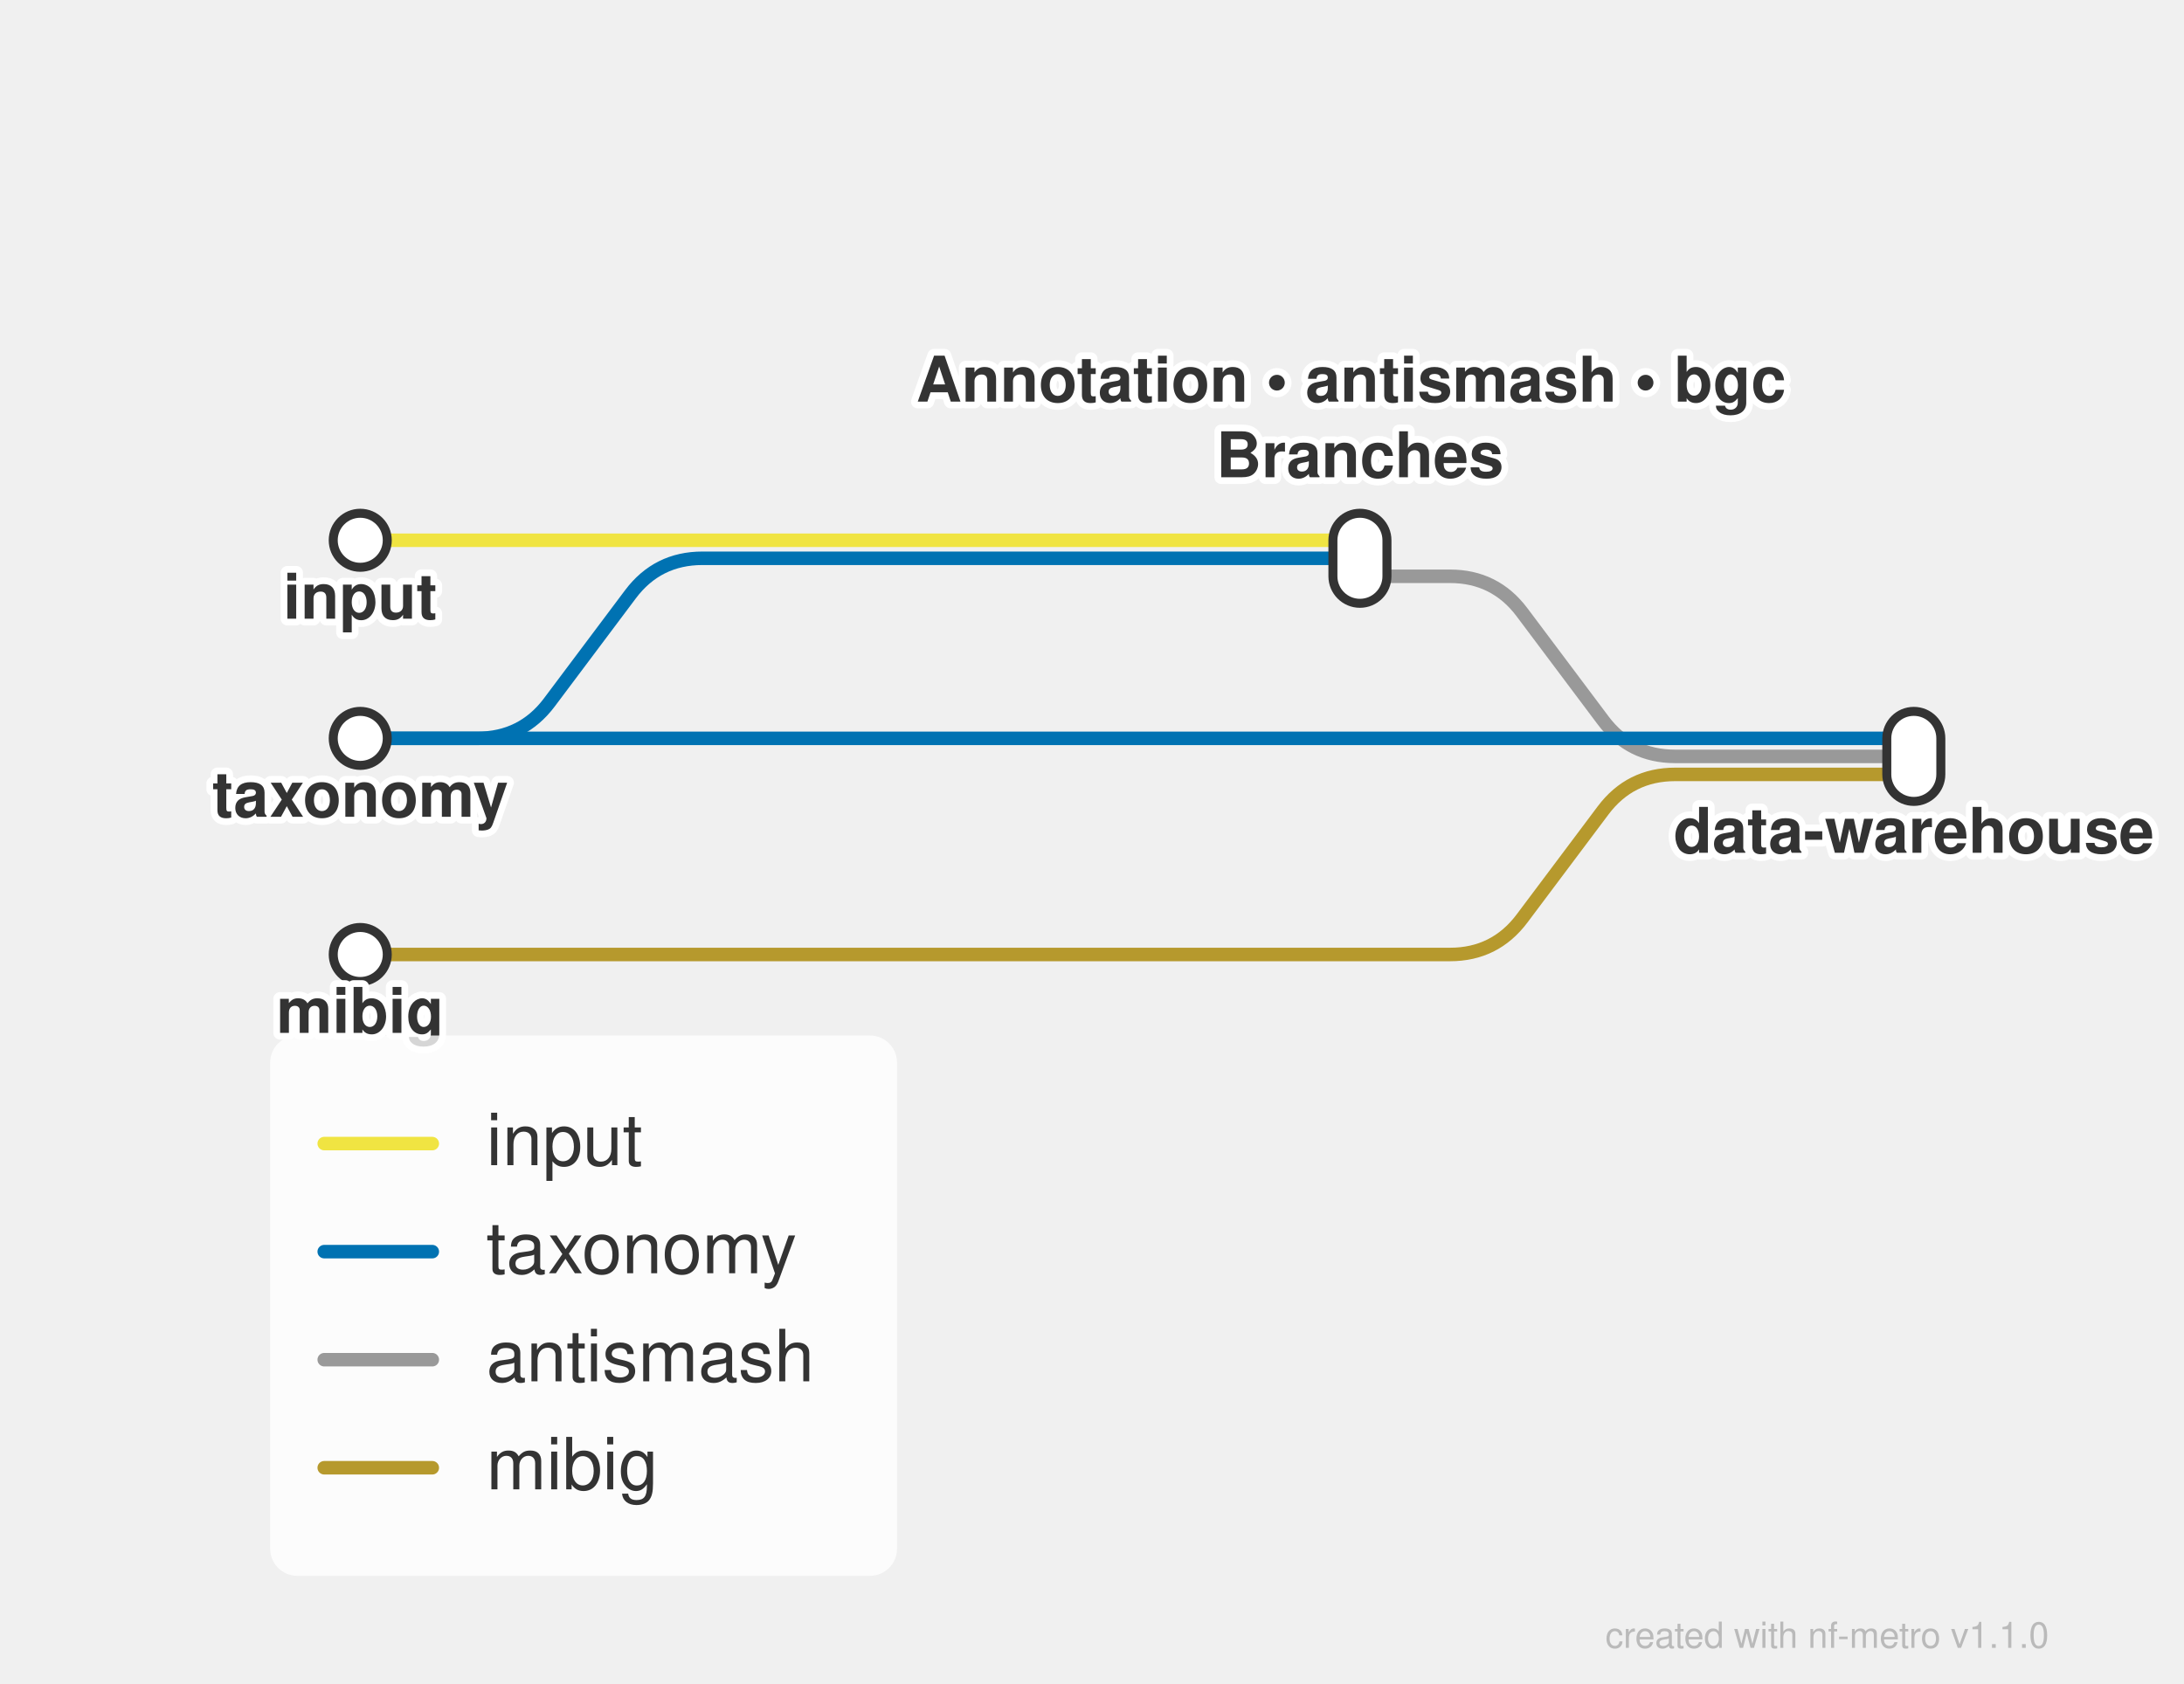
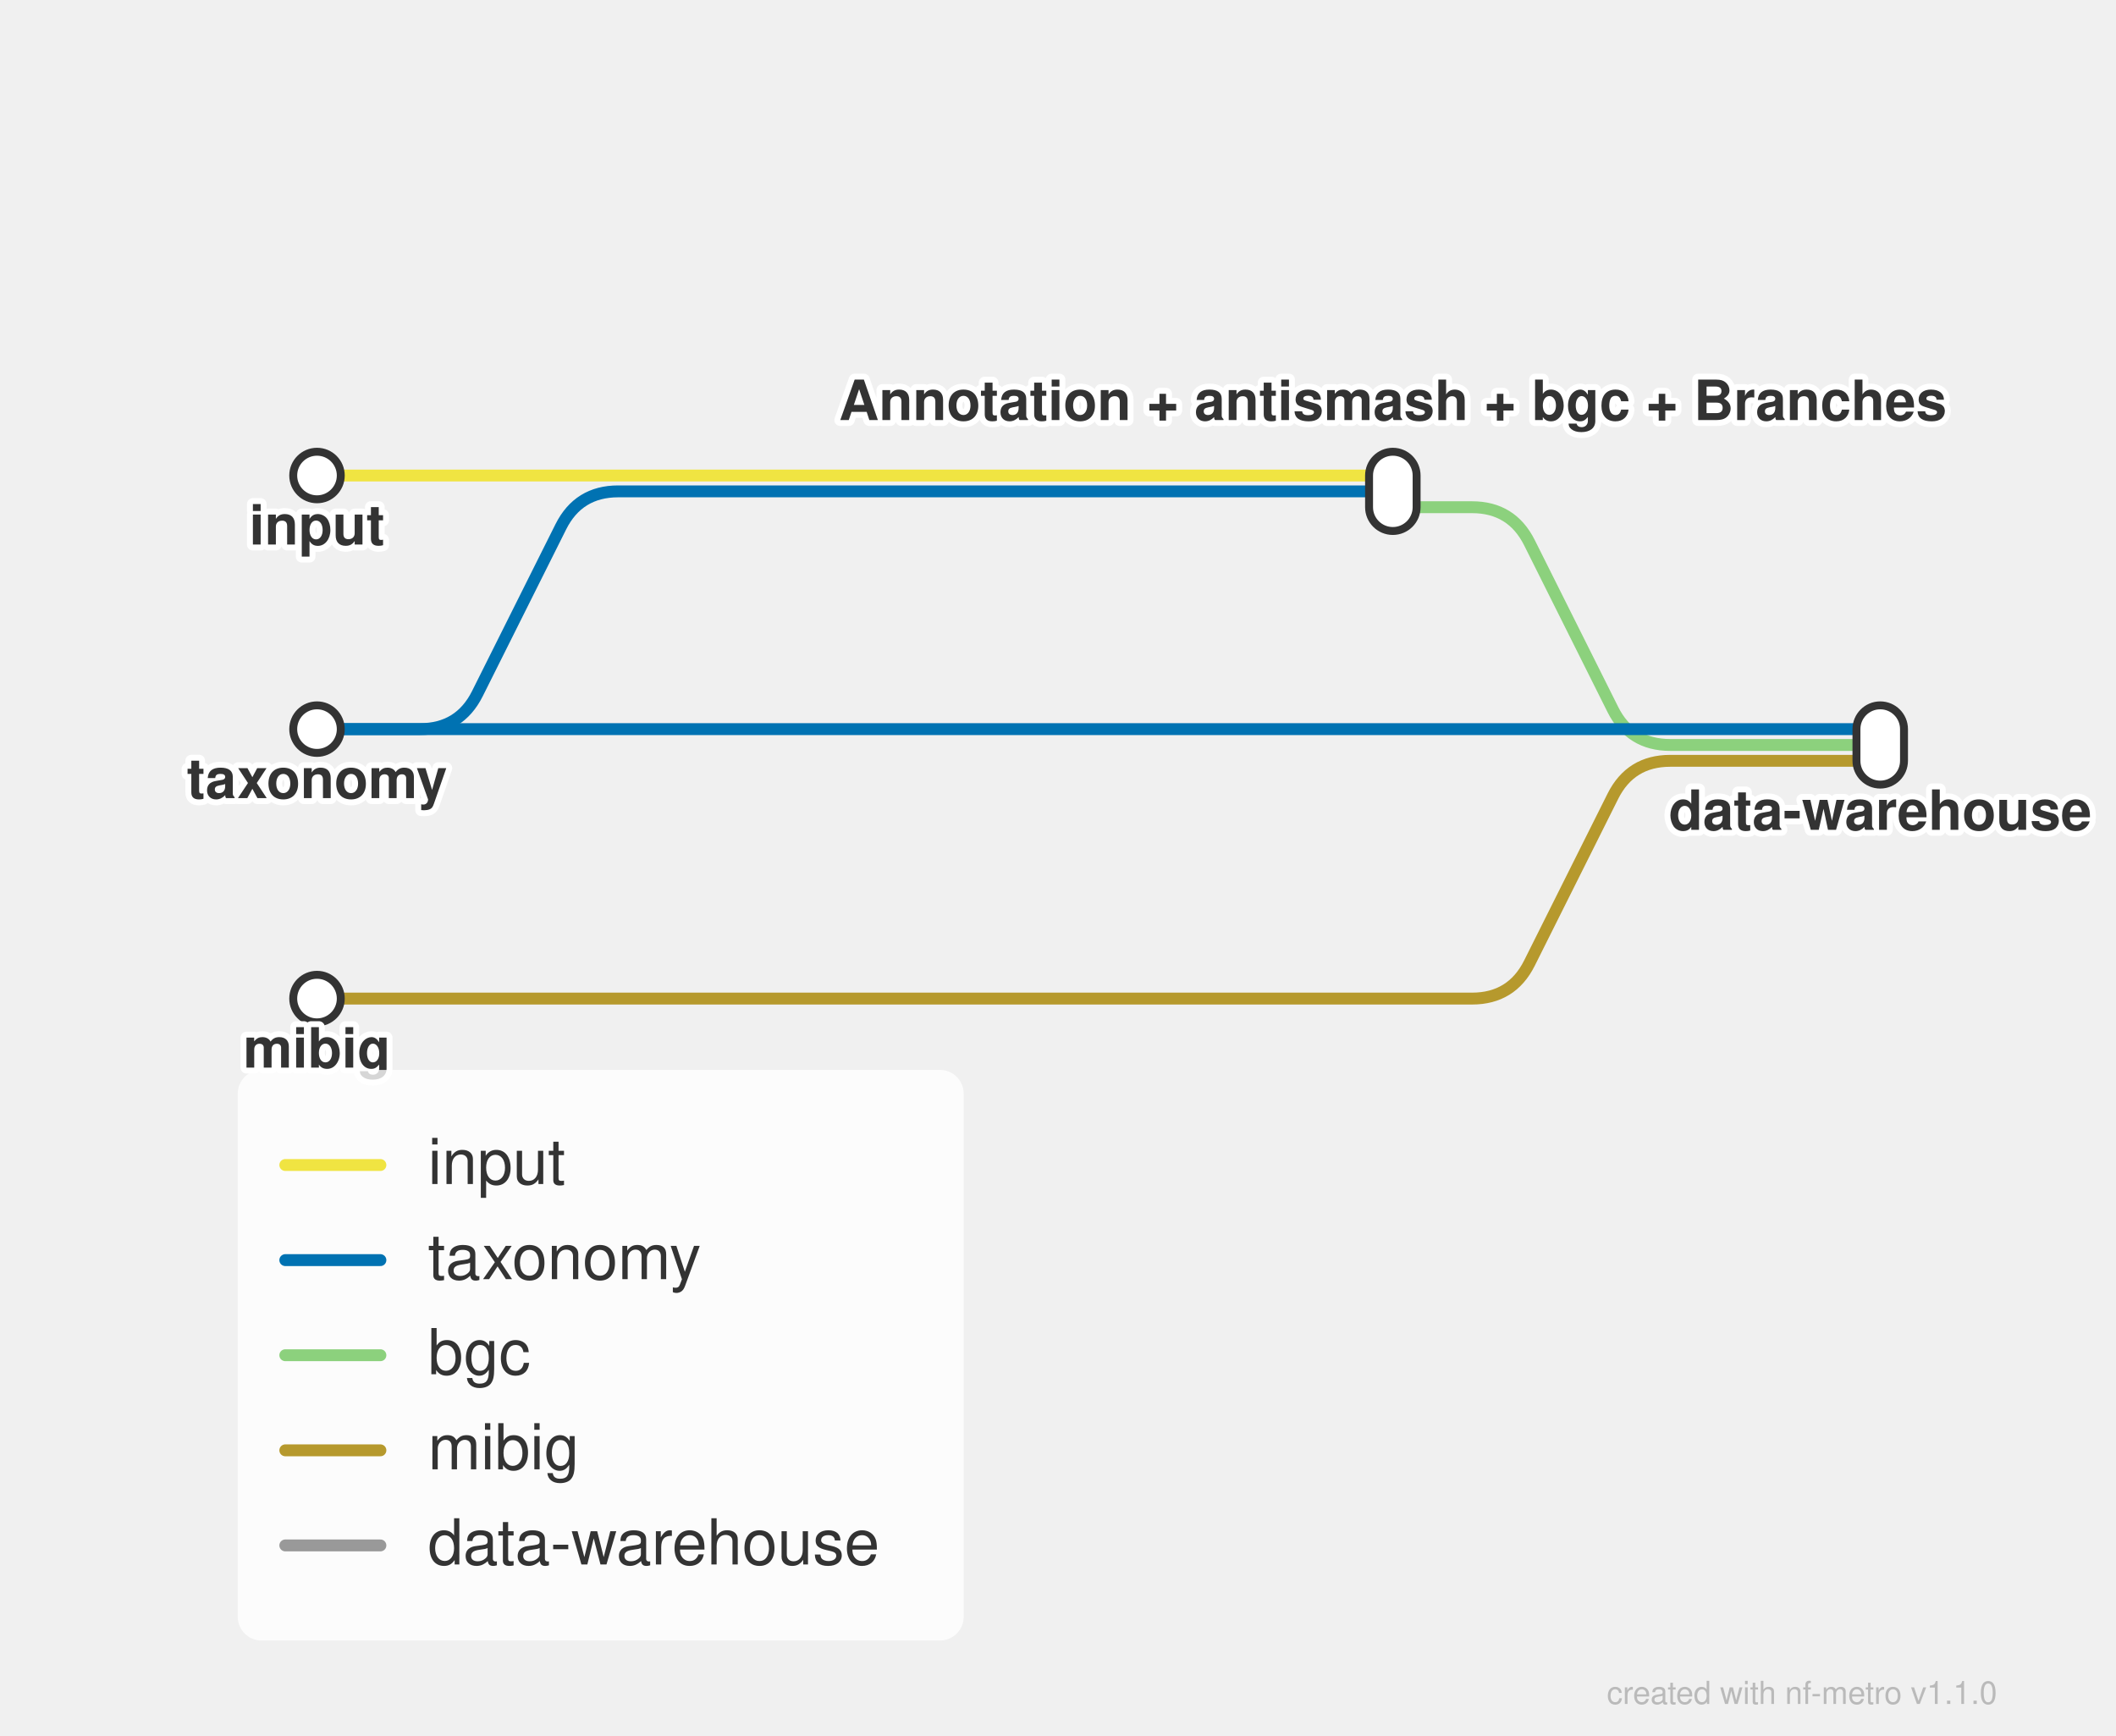
- <svg xmlns="http://www.w3.org/2000/svg" width="485" height="374" viewBox="0 0 485 374">
+ <svg xmlns="http://www.w3.org/2000/svg" width="534" height="438" viewBox="0 0 534 438">
  <defs>
</defs>
  <style>.nf-metro-title { fill: var(--nfm-map-title-color, #111111); }
.nf-metro-station-label { fill: var(--nfm-map-label-color, #333333); }
.nf-metro-section-box { fill: var(--nfm-map-section-fill, #ededed); stroke: var(--nfm-map-section-stroke, #e6e6e6); }
.nf-metro-section-label { fill: var(--nfm-map-section-label-color, #666666); }
.nf-metro-group-label { fill: var(--nfm-map-section-label-color, #666666); }
.nf-metro-group-underline { stroke: var(--nfm-map-section-label-color, #666666); }
.nf-metro-legend-bg { fill: var(--nfm-map-legend-bg, rgba(255, 255, 255, 0.8)); }
.nf-metro-legend-text { fill: var(--nfm-map-legend-text-color, #333333); }
.nf-metro-marker-stroke { stroke: var(--nfm-map-marker-stroke, #333333); }
.nf-metro-label-halo { fill: var(--nfm-map-bg, #ffffff); stroke: var(--nfm-map-bg, #ffffff); }</style>
  <style>@media (prefers-color-scheme: dark) {
    .nf-metro-section-label { fill: #d0d0d0; }
    .nf-metro-section-num-circle { fill: #777777; }
    .nf-metro-title { fill: #ffffff; }
}
</style>
-   <path d="M80.0,212.0 L322.0,212.0 Q332.0,212.0,338.0,204.0 L356.0,180.0 Q362.0,172.0,372.0,172.0 L425.0,172.0" stroke="#B6992D" stroke-width="3.0" fill="none" stroke-linecap="round" stroke-linejoin="round" class="metro-line-mibig" data-line-id="mibig" />
-   <path d="M302.0,128.0 L322.0,128.0 Q332.0,128.0,338.0,136.0 L356.0,160.0 Q362.0,168.0,372.0,168.0 L425.0,168.0" stroke="#999999" stroke-width="3.0" fill="none" stroke-linecap="round" stroke-linejoin="round" class="metro-line-antismash" data-line-id="antismash" />
-   <path d="M80.0,164.0 L106.0,164.0 Q116.0,164.0,122.0,156.0 L140.0,132.0 Q146.0,124.0,156.0,124.0 L302.0,124.0" stroke="#0072B2" stroke-width="3.0" fill="none" stroke-linecap="round" stroke-linejoin="round" class="metro-line-taxonomy" data-line-id="taxonomy" />
-   <path d="M80.0,164.0 L425.0,164.0" stroke="#0072B2" stroke-width="3.0" stroke-linecap="round" class="metro-line-taxonomy" data-line-id="taxonomy" />
-   <path d="M80.0,120.0 L302.0,120.0" stroke="#F0E442" stroke-width="3.0" stroke-linecap="round" class="metro-line-input" data-line-id="input" />
-   <g class="nf-metro-station-group" data-node-id="g_input_input" data-node-cx="80.0" data-node-cy="120.0" data-node-r="6.0" data-node-groups="input" data-node-w="12.0" data-node-h="12.0" data-node-rx="6.0">
-     <rect x="74.0" y="114.0" width="12.0" height="12.0" rx="6.0" ry="6.0" fill="#ffffff" stroke="#333333" stroke-width="2.0" class="nf-metro-station" data-station-id="g_input_input" data-station-lines="input" data-station-label="input" />
+   <path d="M80.0,252.0 L371.5,252.0 Q381.5,252.0,385.972,243.056 L407.028,200.944 Q411.5,192.0,421.5,192.0 L474.5,192.0" stroke="#B6992D" stroke-width="3.0" fill="none" stroke-linecap="round" stroke-linejoin="round" class="metro-line-mibig" data-line-id="mibig" />
+   <path d="M351.5,128.0 L371.5,128.0 Q381.5,128.0,385.972,136.944 L407.028,179.056 Q411.5,188.0,421.5,188.0 L474.5,188.0" stroke="#8CD17D" stroke-width="3.0" fill="none" stroke-linecap="round" stroke-linejoin="round" class="metro-line-bgc" data-line-id="bgc" />
+   <path d="M80.0,184.0 L106.0,184.0 Q116.0,184.0,120.472,175.056 L141.528,132.944 Q146.0,124.0,156.0,124.0 L351.5,124.0" stroke="#0072B2" stroke-width="3.0" fill="none" stroke-linecap="round" stroke-linejoin="round" class="metro-line-taxonomy" data-line-id="taxonomy" />
+   <path d="M80.0,184.0 L474.5,184.0" stroke="#0072B2" stroke-width="3.0" stroke-linecap="round" class="metro-line-taxonomy" data-line-id="taxonomy" />
+   <path d="M80.0,120.0 L351.5,120.0" stroke="#F0E442" stroke-width="3.0" stroke-linecap="round" class="metro-line-input" data-line-id="input" />
+   <g class="nf-metro-station-group" data-node-id="n0" data-node-cx="80.0" data-node-cy="120.0" data-node-r="6.0" data-node-groups="input" data-node-w="12.0" data-node-h="12.0" data-node-rx="6.0">
+     <rect x="74.0" y="114.0" width="12.0" height="12.0" rx="6.0" ry="6.0" fill="#ffffff" stroke="#333333" stroke-width="2.0" class="nf-metro-station" data-station-id="n0" data-station-lines="input" data-station-label="input" />
  </g>
-   <g class="nf-metro-station-group" data-node-id="g_taxonomy_taxonomy" data-node-cx="80.0" data-node-cy="164.0" data-node-r="6.0" data-node-groups="taxonomy" data-node-w="12.0" data-node-h="12.0" data-node-rx="6.0">
-     <rect x="74.0" y="158.0" width="12.0" height="12.0" rx="6.0" ry="6.0" fill="#ffffff" stroke="#333333" stroke-width="2.0" class="nf-metro-station" data-station-id="g_taxonomy_taxonomy" data-station-lines="taxonomy" data-station-label="taxonomy" />
+   <g class="nf-metro-station-group" data-node-id="n1" data-node-cx="80.0" data-node-cy="184.0" data-node-r="6.0" data-node-groups="taxonomy" data-node-w="12.0" data-node-h="12.0" data-node-rx="6.0">
+     <rect x="74.0" y="178.0" width="12.0" height="12.0" rx="6.0" ry="6.0" fill="#ffffff" stroke="#333333" stroke-width="2.0" class="nf-metro-station" data-station-id="n1" data-station-lines="taxonomy" data-station-label="taxonomy" />
  </g>
-   <g class="nf-metro-station-group" data-node-id="g_annotate_antismash_bgc_branches_antismash" data-node-cx="302.0" data-node-cy="124.0" data-node-r="6.0" data-node-groups="antismash,input,taxonomy" data-node-w="12.0" data-node-h="20.0" data-node-rx="6.0">
-     <rect x="296.0" y="114.0" width="12.0" height="20.0" rx="6.0" ry="6.0" fill="#ffffff" stroke="#333333" stroke-width="2.0" class="nf-metro-station" data-station-id="g_annotate_antismash_bgc_branches_antismash" data-station-lines="antismash,input,taxonomy" data-station-label="Annotation • antismash • bgc Branches" />
+   <g class="nf-metro-station-group" data-node-id="n2" data-node-cx="351.5" data-node-cy="124.0" data-node-r="6.0" data-node-groups="bgc,input,taxonomy" data-node-w="12.0" data-node-h="20.0" data-node-rx="6.0">
+     <rect x="345.5" y="114.0" width="12.0" height="20.0" rx="6.0" ry="6.0" fill="#ffffff" stroke="#333333" stroke-width="2.0" class="nf-metro-station" data-station-id="n2" data-station-lines="bgc,input,taxonomy" data-station-label="Annotation + antismash + bgc + Branches" />
  </g>
-   <g class="nf-metro-station-group" data-node-id="g_mibig_mibig" data-node-cx="80.0" data-node-cy="212.0" data-node-r="6.0" data-node-groups="mibig" data-node-w="12.0" data-node-h="12.0" data-node-rx="6.0">
-     <rect x="74.0" y="206.0" width="12.0" height="12.0" rx="6.0" ry="6.0" fill="#ffffff" stroke="#333333" stroke-width="2.0" class="nf-metro-station" data-station-id="g_mibig_mibig" data-station-lines="mibig" data-station-label="mibig" />
+   <g class="nf-metro-station-group" data-node-id="n3" data-node-cx="80.0" data-node-cy="252.0" data-node-r="6.0" data-node-groups="mibig" data-node-w="12.0" data-node-h="12.0" data-node-rx="6.0">
+     <rect x="74.0" y="246.0" width="12.0" height="12.0" rx="6.0" ry="6.0" fill="#ffffff" stroke="#333333" stroke-width="2.0" class="nf-metro-station" data-station-id="n3" data-station-lines="mibig" data-station-label="mibig" />
  </g>
-   <g class="nf-metro-station-group" data-node-id="g_data_warehouse_generic" data-node-cx="425.0" data-node-cy="168.0" data-node-r="6.0" data-node-groups="antismash,mibig,taxonomy" data-node-w="12.0" data-node-h="20.0" data-node-rx="6.0">
-     <rect x="419.0" y="158.0" width="12.0" height="20.0" rx="6.0" ry="6.0" fill="#ffffff" stroke="#333333" stroke-width="2.0" class="nf-metro-station" data-station-id="g_data_warehouse_generic" data-station-lines="antismash,mibig,taxonomy" data-station-label="data-warehouse" />
+   <g class="nf-metro-station-group" data-node-id="n4" data-node-cx="474.5" data-node-cy="188.0" data-node-r="6.0" data-node-groups="bgc,mibig,taxonomy" data-node-w="12.0" data-node-h="20.0" data-node-rx="6.0">
+     <rect x="468.5" y="178.0" width="12.0" height="20.0" rx="6.0" ry="6.0" fill="#ffffff" stroke="#333333" stroke-width="2.0" class="nf-metro-station" data-station-id="n4" data-station-lines="bgc,mibig,taxonomy" data-station-label="data-warehouse" />
  </g>
  <text x="80.0" y="131.0" font-size="14.0" fill="#ffffff" stroke="#ffffff" stroke-width="3.0" stroke-linejoin="round" font-family="'Helvetica Neue', Helvetica, Arial, sans-serif" font-weight="bold" aria-hidden="true" class="nf-metro-label-halo" text-anchor="middle" dominant-baseline="hanging">input</text>
-   <text x="80.0" y="131.0" font-size="14.0" fill="#333333" font-family="'Helvetica Neue', Helvetica, Arial, sans-serif" font-weight="bold" text-anchor="middle" dominant-baseline="hanging" data-station-id="g_input_input" class="nf-metro-station-label">input</text>
-   <text x="80.0" y="175.0" font-size="14.0" fill="#ffffff" stroke="#ffffff" stroke-width="3.0" stroke-linejoin="round" font-family="'Helvetica Neue', Helvetica, Arial, sans-serif" font-weight="bold" aria-hidden="true" class="nf-metro-label-halo" text-anchor="middle" dominant-baseline="hanging">taxonomy</text>
-   <text x="80.0" y="175.0" font-size="14.0" fill="#333333" font-family="'Helvetica Neue', Helvetica, Arial, sans-serif" font-weight="bold" text-anchor="middle" dominant-baseline="hanging" data-station-id="g_taxonomy_taxonomy" class="nf-metro-station-label">taxonomy</text>
-   <text x="80.0" y="223.0" font-size="14.0" fill="#ffffff" stroke="#ffffff" stroke-width="3.0" stroke-linejoin="round" font-family="'Helvetica Neue', Helvetica, Arial, sans-serif" font-weight="bold" aria-hidden="true" class="nf-metro-label-halo" text-anchor="middle" dominant-baseline="hanging">mibig</text>
-   <text x="80.0" y="223.0" font-size="14.0" fill="#333333" font-family="'Helvetica Neue', Helvetica, Arial, sans-serif" font-weight="bold" text-anchor="middle" dominant-baseline="hanging" data-station-id="g_mibig_mibig" class="nf-metro-station-label">mibig</text>
-   <text x="302.0" y="89.2" font-size="14.0" fill="#ffffff" stroke="#ffffff" stroke-width="3.0" stroke-linejoin="round" font-family="'Helvetica Neue', Helvetica, Arial, sans-serif" font-weight="bold" aria-hidden="true" class="nf-metro-label-halo" text-anchor="middle" dominant-baseline="auto">
-     <tspan x="302.0" dy="0em">Annotation • antismash • bgc</tspan>
-     <tspan x="302.0" dy="1.2em">Branches</tspan>
-   </text>
-   <text x="302.0" y="89.2" font-size="14.0" fill="#333333" font-family="'Helvetica Neue', Helvetica, Arial, sans-serif" font-weight="bold" text-anchor="middle" dominant-baseline="auto" data-station-id="g_annotate_antismash_bgc_branches_antismash" class="nf-metro-station-label">
-     <tspan x="302.0" dy="0em">Annotation • antismash • bgc</tspan>
-     <tspan x="302.0" dy="1.2em">Branches</tspan>
-   </text>
-   <text x="425.0" y="183.0" font-size="14.0" fill="#ffffff" stroke="#ffffff" stroke-width="3.0" stroke-linejoin="round" font-family="'Helvetica Neue', Helvetica, Arial, sans-serif" font-weight="bold" aria-hidden="true" class="nf-metro-label-halo" text-anchor="middle" dominant-baseline="hanging">data-warehouse</text>
-   <text x="425.0" y="183.0" font-size="14.0" fill="#333333" font-family="'Helvetica Neue', Helvetica, Arial, sans-serif" font-weight="bold" text-anchor="middle" dominant-baseline="hanging" data-station-id="g_data_warehouse_generic" class="nf-metro-station-label">data-warehouse</text>
-   <rect x="60.0" y="230.0" width="139.2" height="120.0" rx="6" ry="6" fill="rgba(255, 255, 255, 0.8)" class="nf-metro-legend-bg" />
-   <path d="M72.0,254.0 L96.0,254.0" stroke="#F0E442" stroke-width="3.0" stroke-linecap="round" />
-   <text x="108.0" y="254.0" font-size="16.0" fill="#333333" font-family="'Helvetica Neue', Helvetica, Arial, sans-serif" dy="0.3em" class="nf-metro-legend-text">input</text>
-   <path d="M72.0,278.0 L96.0,278.0" stroke="#0072B2" stroke-width="3.0" stroke-linecap="round" />
-   <text x="108.0" y="278.0" font-size="16.0" fill="#333333" font-family="'Helvetica Neue', Helvetica, Arial, sans-serif" dy="0.3em" class="nf-metro-legend-text">taxonomy</text>
-   <path d="M72.0,302.0 L96.0,302.0" stroke="#999999" stroke-width="3.0" stroke-linecap="round" />
-   <text x="108.0" y="302.0" font-size="16.0" fill="#333333" font-family="'Helvetica Neue', Helvetica, Arial, sans-serif" dy="0.3em" class="nf-metro-legend-text">antismash</text>
-   <path d="M72.0,326.0 L96.0,326.0" stroke="#B6992D" stroke-width="3.0" stroke-linecap="round" />
-   <text x="108.0" y="326.0" font-size="16.0" fill="#333333" font-family="'Helvetica Neue', Helvetica, Arial, sans-serif" dy="0.3em" class="nf-metro-legend-text">mibig</text>
-   <text x="455.0" y="366.0" font-size="8" fill="rgba(150, 150, 150, 0.6)" font-family="'Helvetica Neue', Helvetica, Arial, sans-serif" text-anchor="end">created with nf-metro v1.1.0</text>
+   <text x="80.0" y="131.0" font-size="14.0" fill="#333333" font-family="'Helvetica Neue', Helvetica, Arial, sans-serif" font-weight="bold" text-anchor="middle" dominant-baseline="hanging" data-station-id="n0" class="nf-metro-station-label">input</text>
+   <text x="80.0" y="195.0" font-size="14.0" fill="#ffffff" stroke="#ffffff" stroke-width="3.0" stroke-linejoin="round" font-family="'Helvetica Neue', Helvetica, Arial, sans-serif" font-weight="bold" aria-hidden="true" class="nf-metro-label-halo" text-anchor="middle" dominant-baseline="hanging">taxonomy</text>
+   <text x="80.0" y="195.0" font-size="14.0" fill="#333333" font-family="'Helvetica Neue', Helvetica, Arial, sans-serif" font-weight="bold" text-anchor="middle" dominant-baseline="hanging" data-station-id="n1" class="nf-metro-station-label">taxonomy</text>
+   <text x="80.0" y="263.0" font-size="14.0" fill="#ffffff" stroke="#ffffff" stroke-width="3.0" stroke-linejoin="round" font-family="'Helvetica Neue', Helvetica, Arial, sans-serif" font-weight="bold" aria-hidden="true" class="nf-metro-label-halo" text-anchor="middle" dominant-baseline="hanging">mibig</text>
+   <text x="80.0" y="263.0" font-size="14.0" fill="#333333" font-family="'Helvetica Neue', Helvetica, Arial, sans-serif" font-weight="bold" text-anchor="middle" dominant-baseline="hanging" data-station-id="n3" class="nf-metro-station-label">mibig</text>
+   <text x="351.5" y="106.0" font-size="14.0" fill="#ffffff" stroke="#ffffff" stroke-width="3.0" stroke-linejoin="round" font-family="'Helvetica Neue', Helvetica, Arial, sans-serif" font-weight="bold" aria-hidden="true" class="nf-metro-label-halo" text-anchor="middle" dominant-baseline="auto">Annotation + antismash + bgc + Branches</text>
+   <text x="351.5" y="106.0" font-size="14.0" fill="#333333" font-family="'Helvetica Neue', Helvetica, Arial, sans-serif" font-weight="bold" text-anchor="middle" dominant-baseline="auto" data-station-id="n2" class="nf-metro-station-label">Annotation + antismash + bgc + Branches</text>
+   <text x="474.5" y="203.0" font-size="14.0" fill="#ffffff" stroke="#ffffff" stroke-width="3.0" stroke-linejoin="round" font-family="'Helvetica Neue', Helvetica, Arial, sans-serif" font-weight="bold" aria-hidden="true" class="nf-metro-label-halo" text-anchor="middle" dominant-baseline="hanging">data-warehouse</text>
+   <text x="474.5" y="203.0" font-size="14.0" fill="#333333" font-family="'Helvetica Neue', Helvetica, Arial, sans-serif" font-weight="bold" text-anchor="middle" dominant-baseline="hanging" data-station-id="n4" class="nf-metro-station-label">data-warehouse</text>
+   <rect x="60.0" y="270.0" width="183.2" height="144.0" rx="6" ry="6" fill="rgba(255, 255, 255, 0.8)" class="nf-metro-legend-bg" />
+   <path d="M72.0,294.0 L96.0,294.0" stroke="#F0E442" stroke-width="3.0" stroke-linecap="round" />
+   <text x="108.0" y="294.0" font-size="16.0" fill="#333333" font-family="'Helvetica Neue', Helvetica, Arial, sans-serif" dy="0.3em" class="nf-metro-legend-text">input</text>
+   <path d="M72.0,318.0 L96.0,318.0" stroke="#0072B2" stroke-width="3.0" stroke-linecap="round" />
+   <text x="108.0" y="318.0" font-size="16.0" fill="#333333" font-family="'Helvetica Neue', Helvetica, Arial, sans-serif" dy="0.3em" class="nf-metro-legend-text">taxonomy</text>
+   <path d="M72.0,342.0 L96.0,342.0" stroke="#8CD17D" stroke-width="3.0" stroke-linecap="round" />
+   <text x="108.0" y="342.0" font-size="16.0" fill="#333333" font-family="'Helvetica Neue', Helvetica, Arial, sans-serif" dy="0.3em" class="nf-metro-legend-text">bgc</text>
+   <path d="M72.0,366.0 L96.0,366.0" stroke="#B6992D" stroke-width="3.0" stroke-linecap="round" />
+   <text x="108.0" y="366.0" font-size="16.0" fill="#333333" font-family="'Helvetica Neue', Helvetica, Arial, sans-serif" dy="0.3em" class="nf-metro-legend-text">mibig</text>
+   <path d="M72.0,390.0 L96.0,390.0" stroke="#999999" stroke-width="3.0" stroke-linecap="round" />
+   <text x="108.0" y="390.0" font-size="16.0" fill="#333333" font-family="'Helvetica Neue', Helvetica, Arial, sans-serif" dy="0.3em" class="nf-metro-legend-text">data-warehouse</text>
+   <text x="504.0" y="430.0" font-size="8" fill="rgba(150, 150, 150, 0.6)" font-family="'Helvetica Neue', Helvetica, Arial, sans-serif" text-anchor="end">created with nf-metro v1.1.0</text>
</svg>
